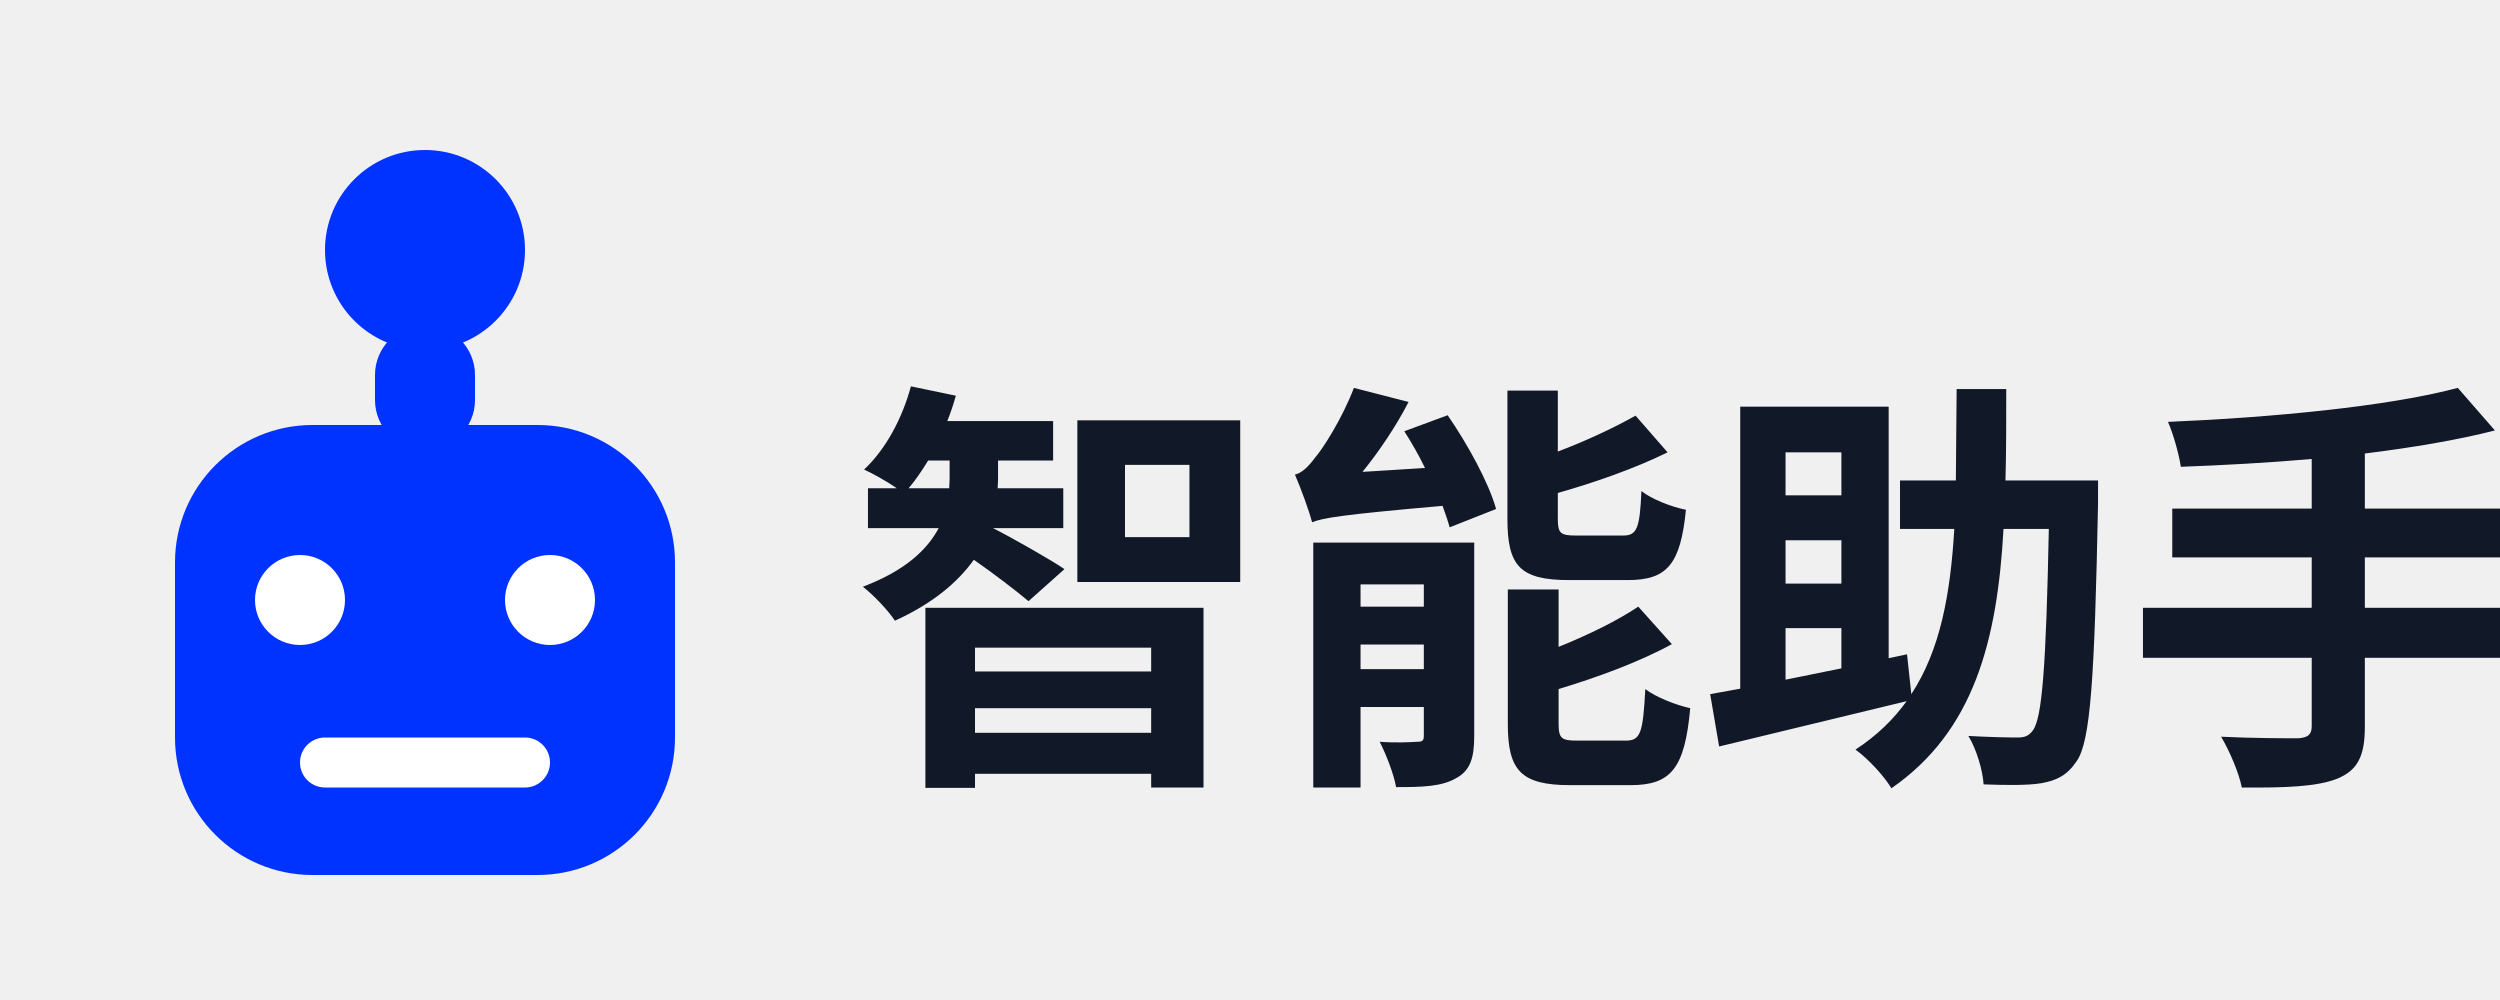
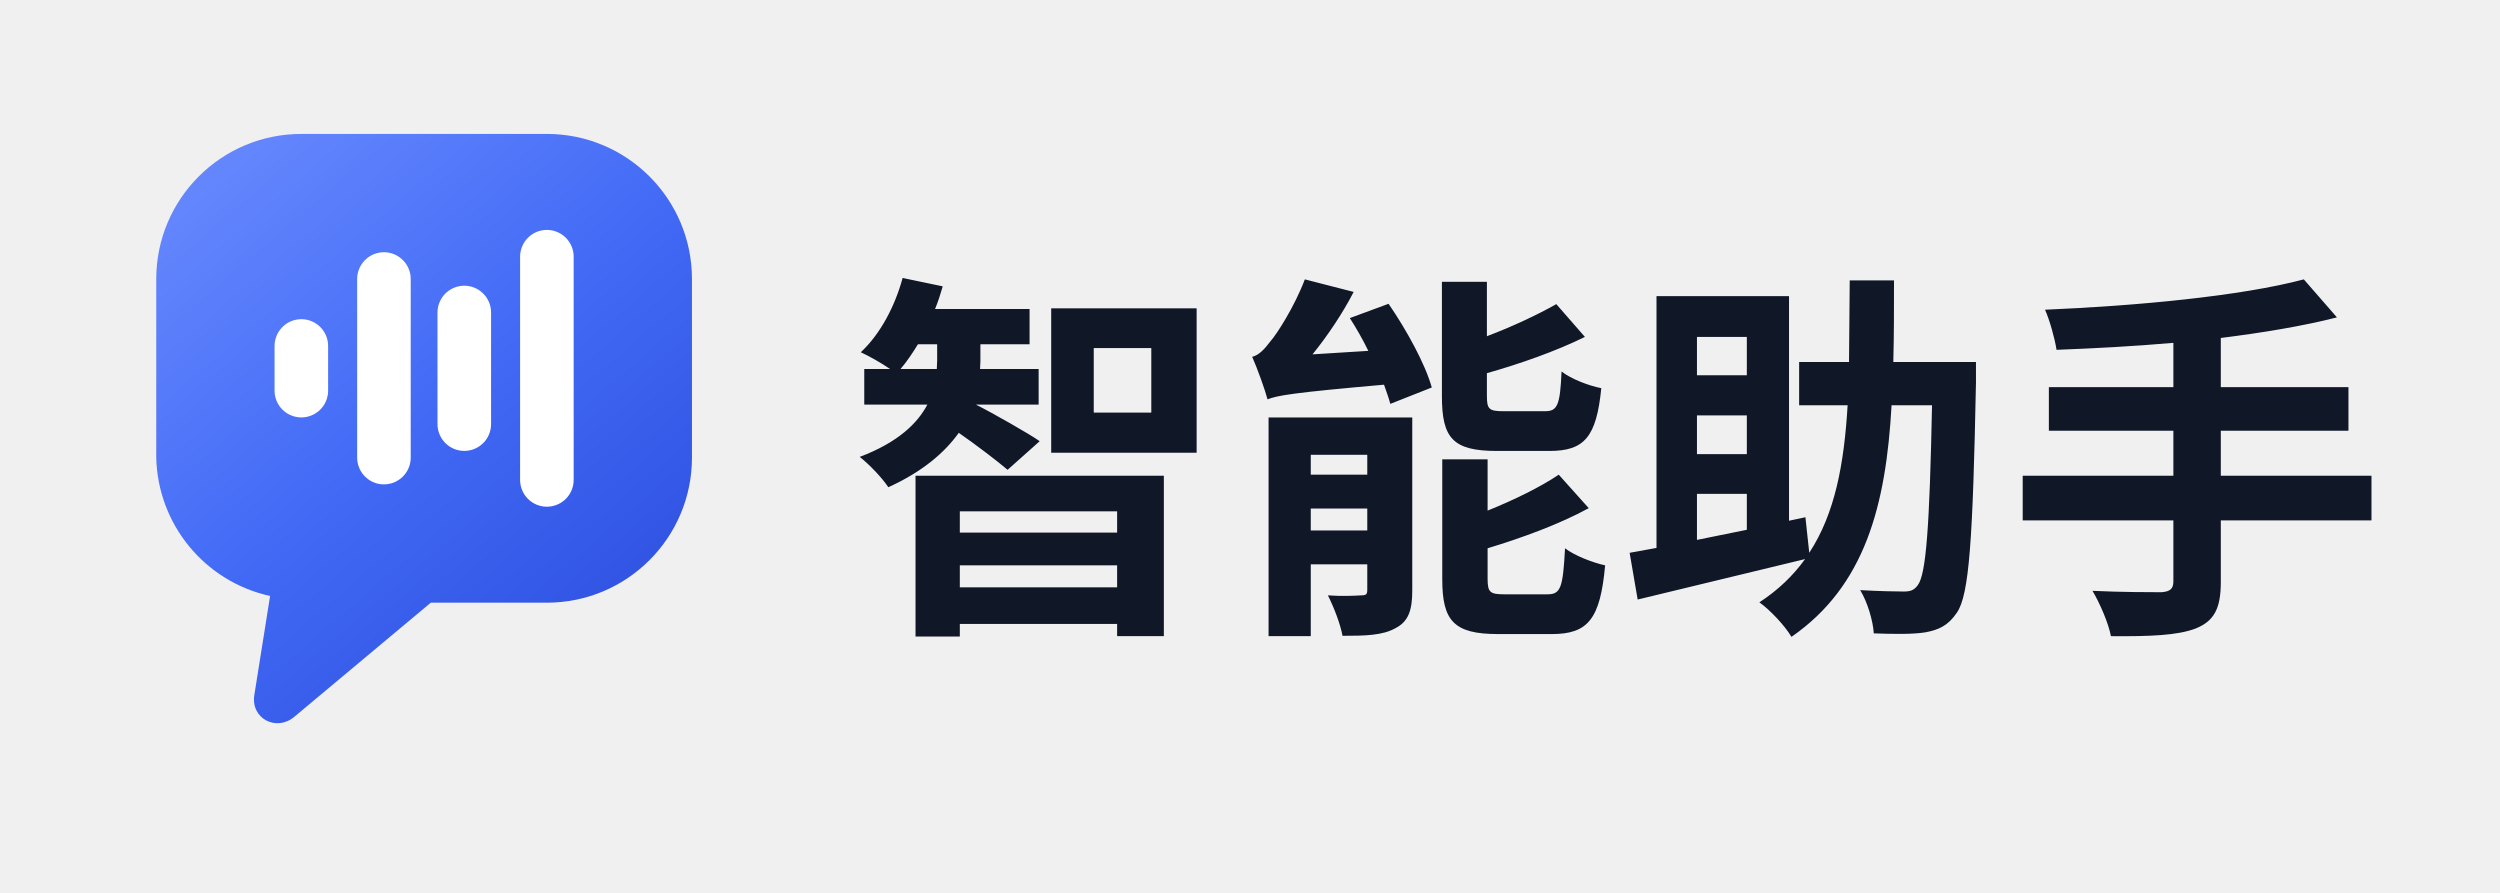
- <svg xmlns="http://www.w3.org/2000/svg" width="100" height="40" viewBox="0 0 100 40">
+ <svg xmlns="http://www.w3.org/2000/svg" width="112" height="40" viewBox="0 0 112 40" fill="none">
  <defs>
    <style>
-       .assistant-text { font-family: "Noto Sans CJK SC", "PingFang SC", "Microsoft YaHei", sans-serif; font-weight: 700; }
+       .assistant-text { font-family: "PingFang SC", "Microsoft YaHei", "Noto Sans CJK SC", sans-serif; font-weight: 600; }
    </style>
+     <linearGradient id="bubble-gradient" x1="7" y1="6" x2="31" y2="34" gradientUnits="userSpaceOnUse">
+       <stop stop-color="#6B8CFF" />
+       <stop offset=".48" stop-color="#4169F5" />
+       <stop offset="1" stop-color="#2746D8" />
+     </linearGradient>
  </defs>
-   <circle cx="17" cy="10" r="4" fill="#0033FF" />
-   <rect x="15" y="13" width="4" height="5" rx="2" fill="#0033FF" />
-   <rect x="7" y="17" width="20" height="18" rx="5.5" fill="#0033FF" />
-   <circle cx="12" cy="24" r="1.8" fill="#FFFFFF" />
-   <circle cx="22" cy="24" r="1.8" fill="#FFFFFF" />
-   <rect x="12" y="29.5" width="10" height="2" rx="1" fill="#FFFFFF" />
-   <text x="34" y="30" class="assistant-text" font-size="17" fill="#111827">智能助手</text>
+   <path d="M7 12.5A6.5 6.5 0 0 1 13.5 6h11a6.5 6.5 0 0 1 6.5 6.5v8a6.5 6.5 0 0 1-6.5 6.5h-5.2l-6.1 5.1c-.8.7-2 .1-1.8-1l.7-4.4A6.5 6.5 0 0 1 7 20.5v-8Z" fill="url(#bubble-gradient)" />
+   <path d="M13.5 15.5v2M17.2 12.5v8M20.8 14v5M24.5 11.5v10" stroke="#fff" stroke-width="2.4" stroke-linecap="round" />
+   <text x="38" y="27" class="assistant-text" font-size="17" letter-spacing=".3" fill="#101828">智能助手</text>
</svg>
